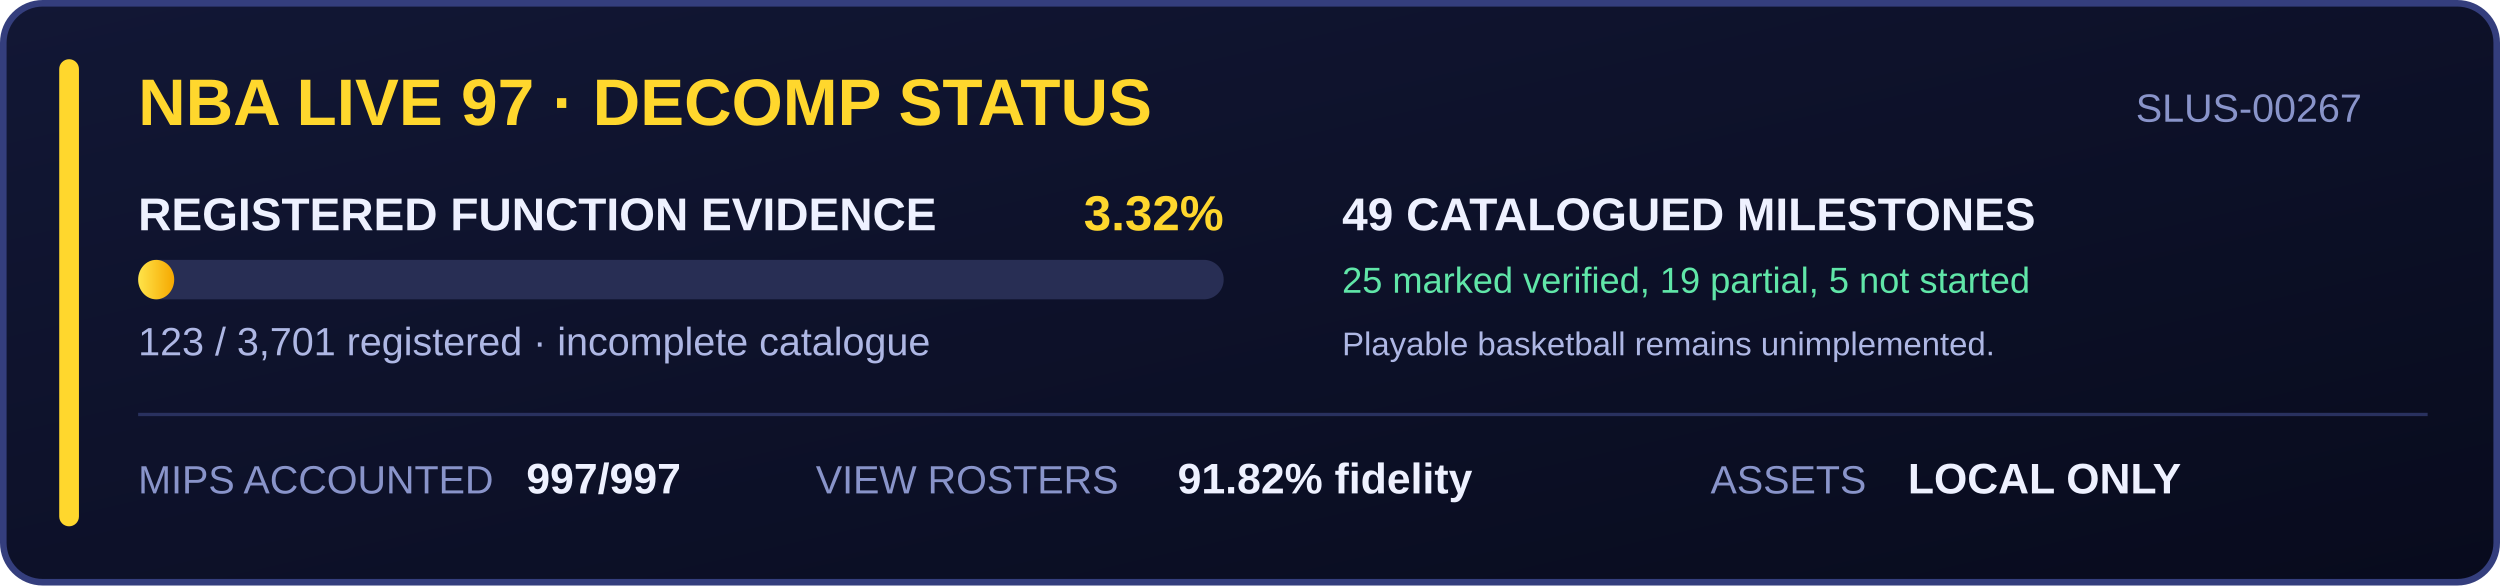
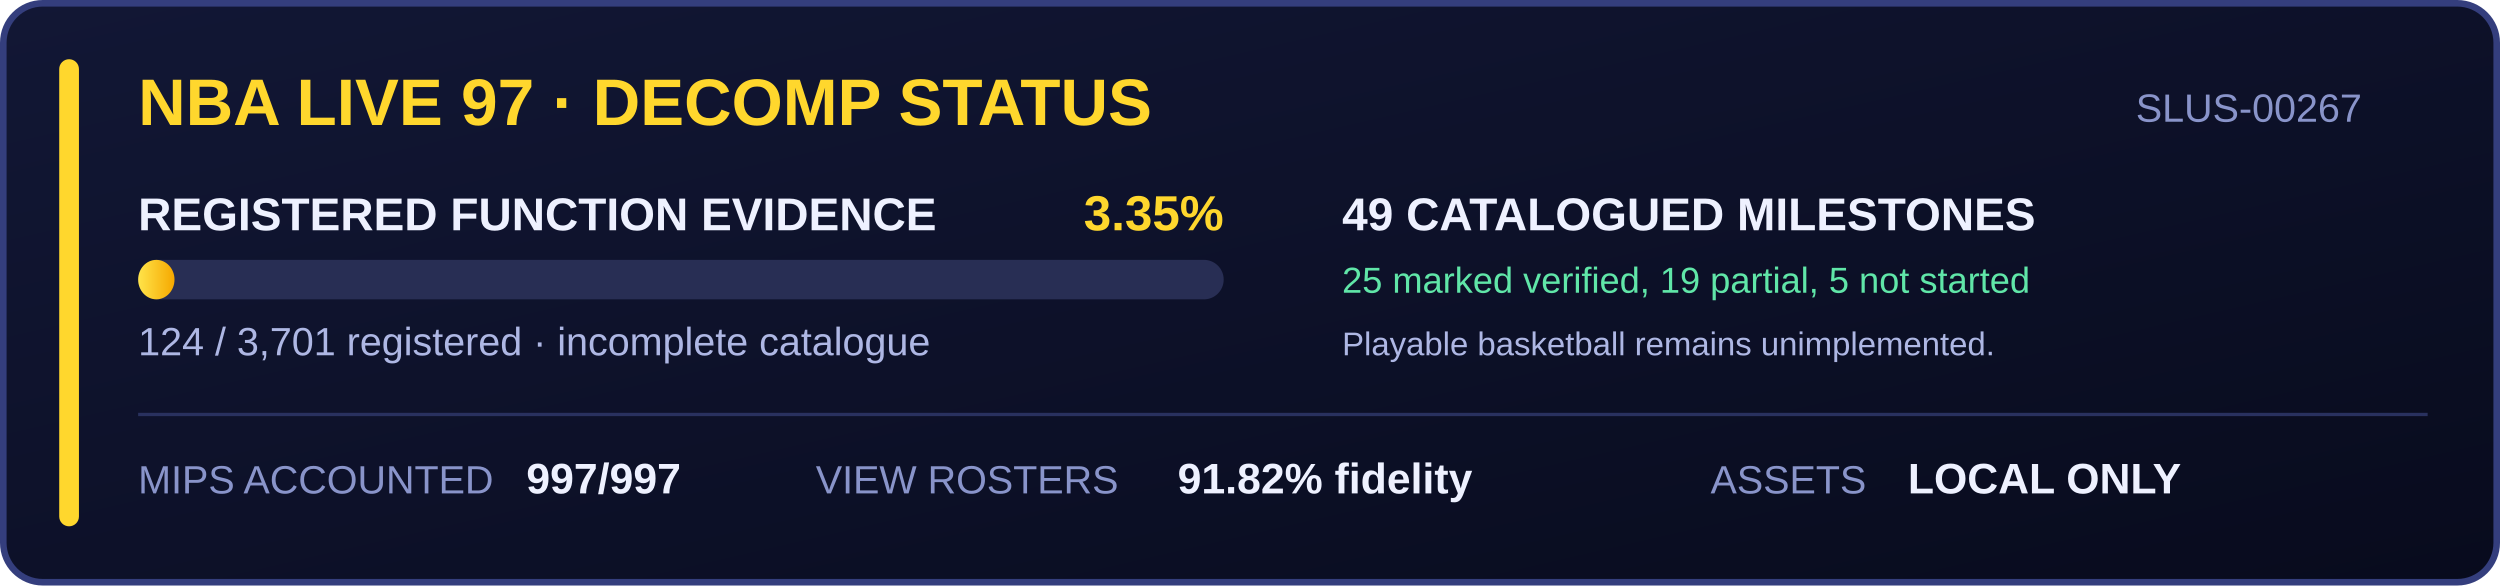
<svg xmlns="http://www.w3.org/2000/svg" width="760" height="178" viewBox="0 0 760 178" role="img" aria-labelledby="title desc">
  <defs>
    <linearGradient id="panel" x1="0" y1="0" x2="1" y2="1">
      <stop stop-color="#121735" />
      <stop offset="1" stop-color="#080b1d" />
    </linearGradient>
    <linearGradient id="gold" x1="0" y1="0" x2="1" y2="0">
      <stop stop-color="#ffe44a" />
      <stop offset="1" stop-color="#f6a800" />
    </linearGradient>
  </defs>
  <rect x="1" y="1" width="758" height="176" rx="12" fill="url(#panel)" stroke="#343e7d" stroke-width="2" />
  <rect x="18" y="18" width="6" height="142" rx="3" fill="#ffd72d" />
  <g font-family="Segoe UI, Arial, sans-serif">
    <text x="42" y="38" fill="#ffd72d" font-size="20" font-weight="700">NBA LIVE 97 · DECOMP STATUS</text>
    <text x="718" y="37" fill="#8994ca" font-size="12" text-anchor="end">SLUS-00267</text>
    <text x="42" y="70" fill="#eef1ff" font-size="14" font-weight="600">REGISTERED FUNCTION EVIDENCE</text>
-     <text x="372" y="70" fill="#ffd72d" font-size="15" font-weight="700" text-anchor="end">3.32%</text>
+     <text x="372" y="70" fill="#ffd72d" font-size="15" font-weight="700" text-anchor="end">3.35%</text>
    <rect x="42" y="79" width="330" height="12" rx="6" fill="#282e54" />
-     <rect x="42" y="79" width="10.96" height="12" rx="6" fill="url(#gold)" />
-     <text x="42" y="108" fill="#aeb7e4" font-size="12">123 / 3,701 registered · incomplete catalogue</text>
+     <rect x="42" y="79" width="11.05" height="12" rx="6" fill="url(#gold)" />
+     <text x="42" y="108" fill="#aeb7e4" font-size="12">124 / 3,701 registered · incomplete catalogue</text>
    <text x="408" y="70" fill="#eef1ff" font-size="14" font-weight="600">49 CATALOGUED MILESTONES</text>
    <text x="408" y="89" fill="#60e6a8" font-size="11">25 marked verified, 19 partial, 5 not started</text>
    <text x="408" y="108" fill="#aeb7e4" font-size="10">Playable basketball remains unimplemented.</text>
    <line x1="42" y1="126" x2="738" y2="126" stroke="#29315f" />
    <text x="42" y="150" fill="#8994ca" font-size="12">MIPS ACCOUNTED</text>
    <text x="160" y="150" fill="#eef1ff" font-size="13" font-weight="700">997/997</text>
    <text x="248" y="150" fill="#8994ca" font-size="12">VIEW ROSTERS</text>
    <text x="358" y="150" fill="#eef1ff" font-size="13" font-weight="700">91.82% fidelity</text>
    <text x="520" y="150" fill="#8994ca" font-size="12">ASSETS</text>
    <text x="580" y="150" fill="#eef1ff" font-size="13" font-weight="700">LOCAL ONLY</text>
  </g>
</svg>
